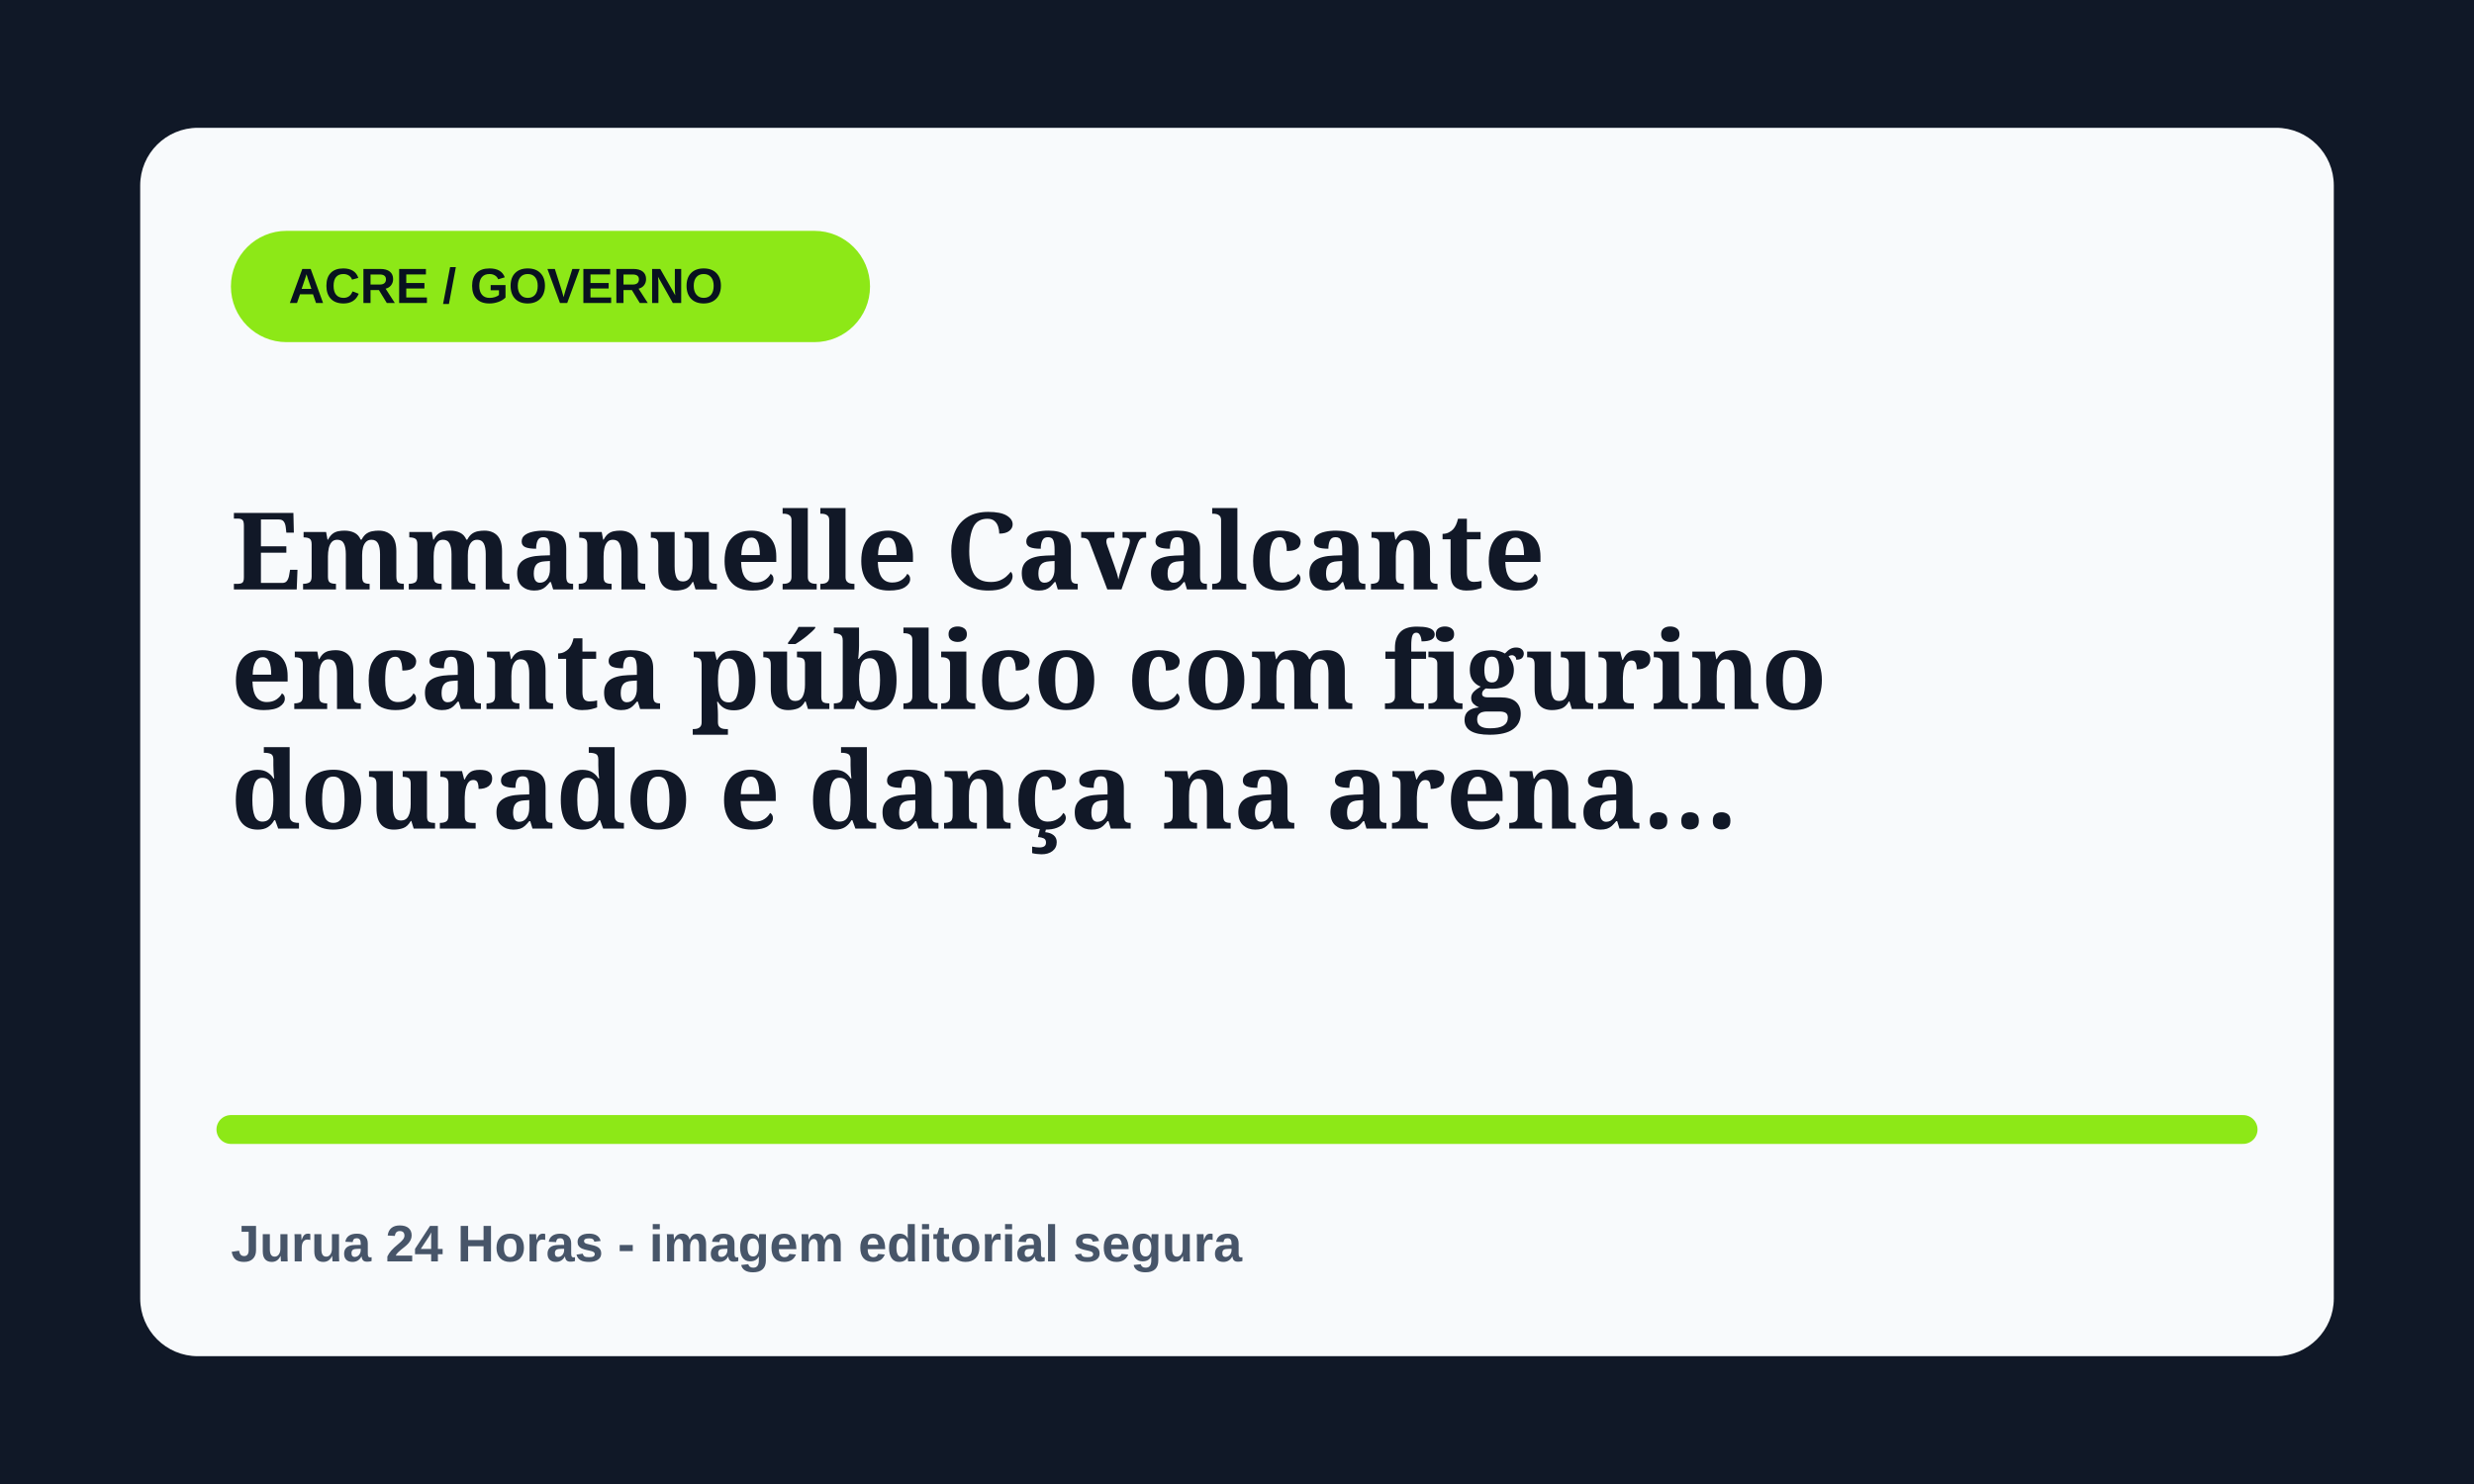
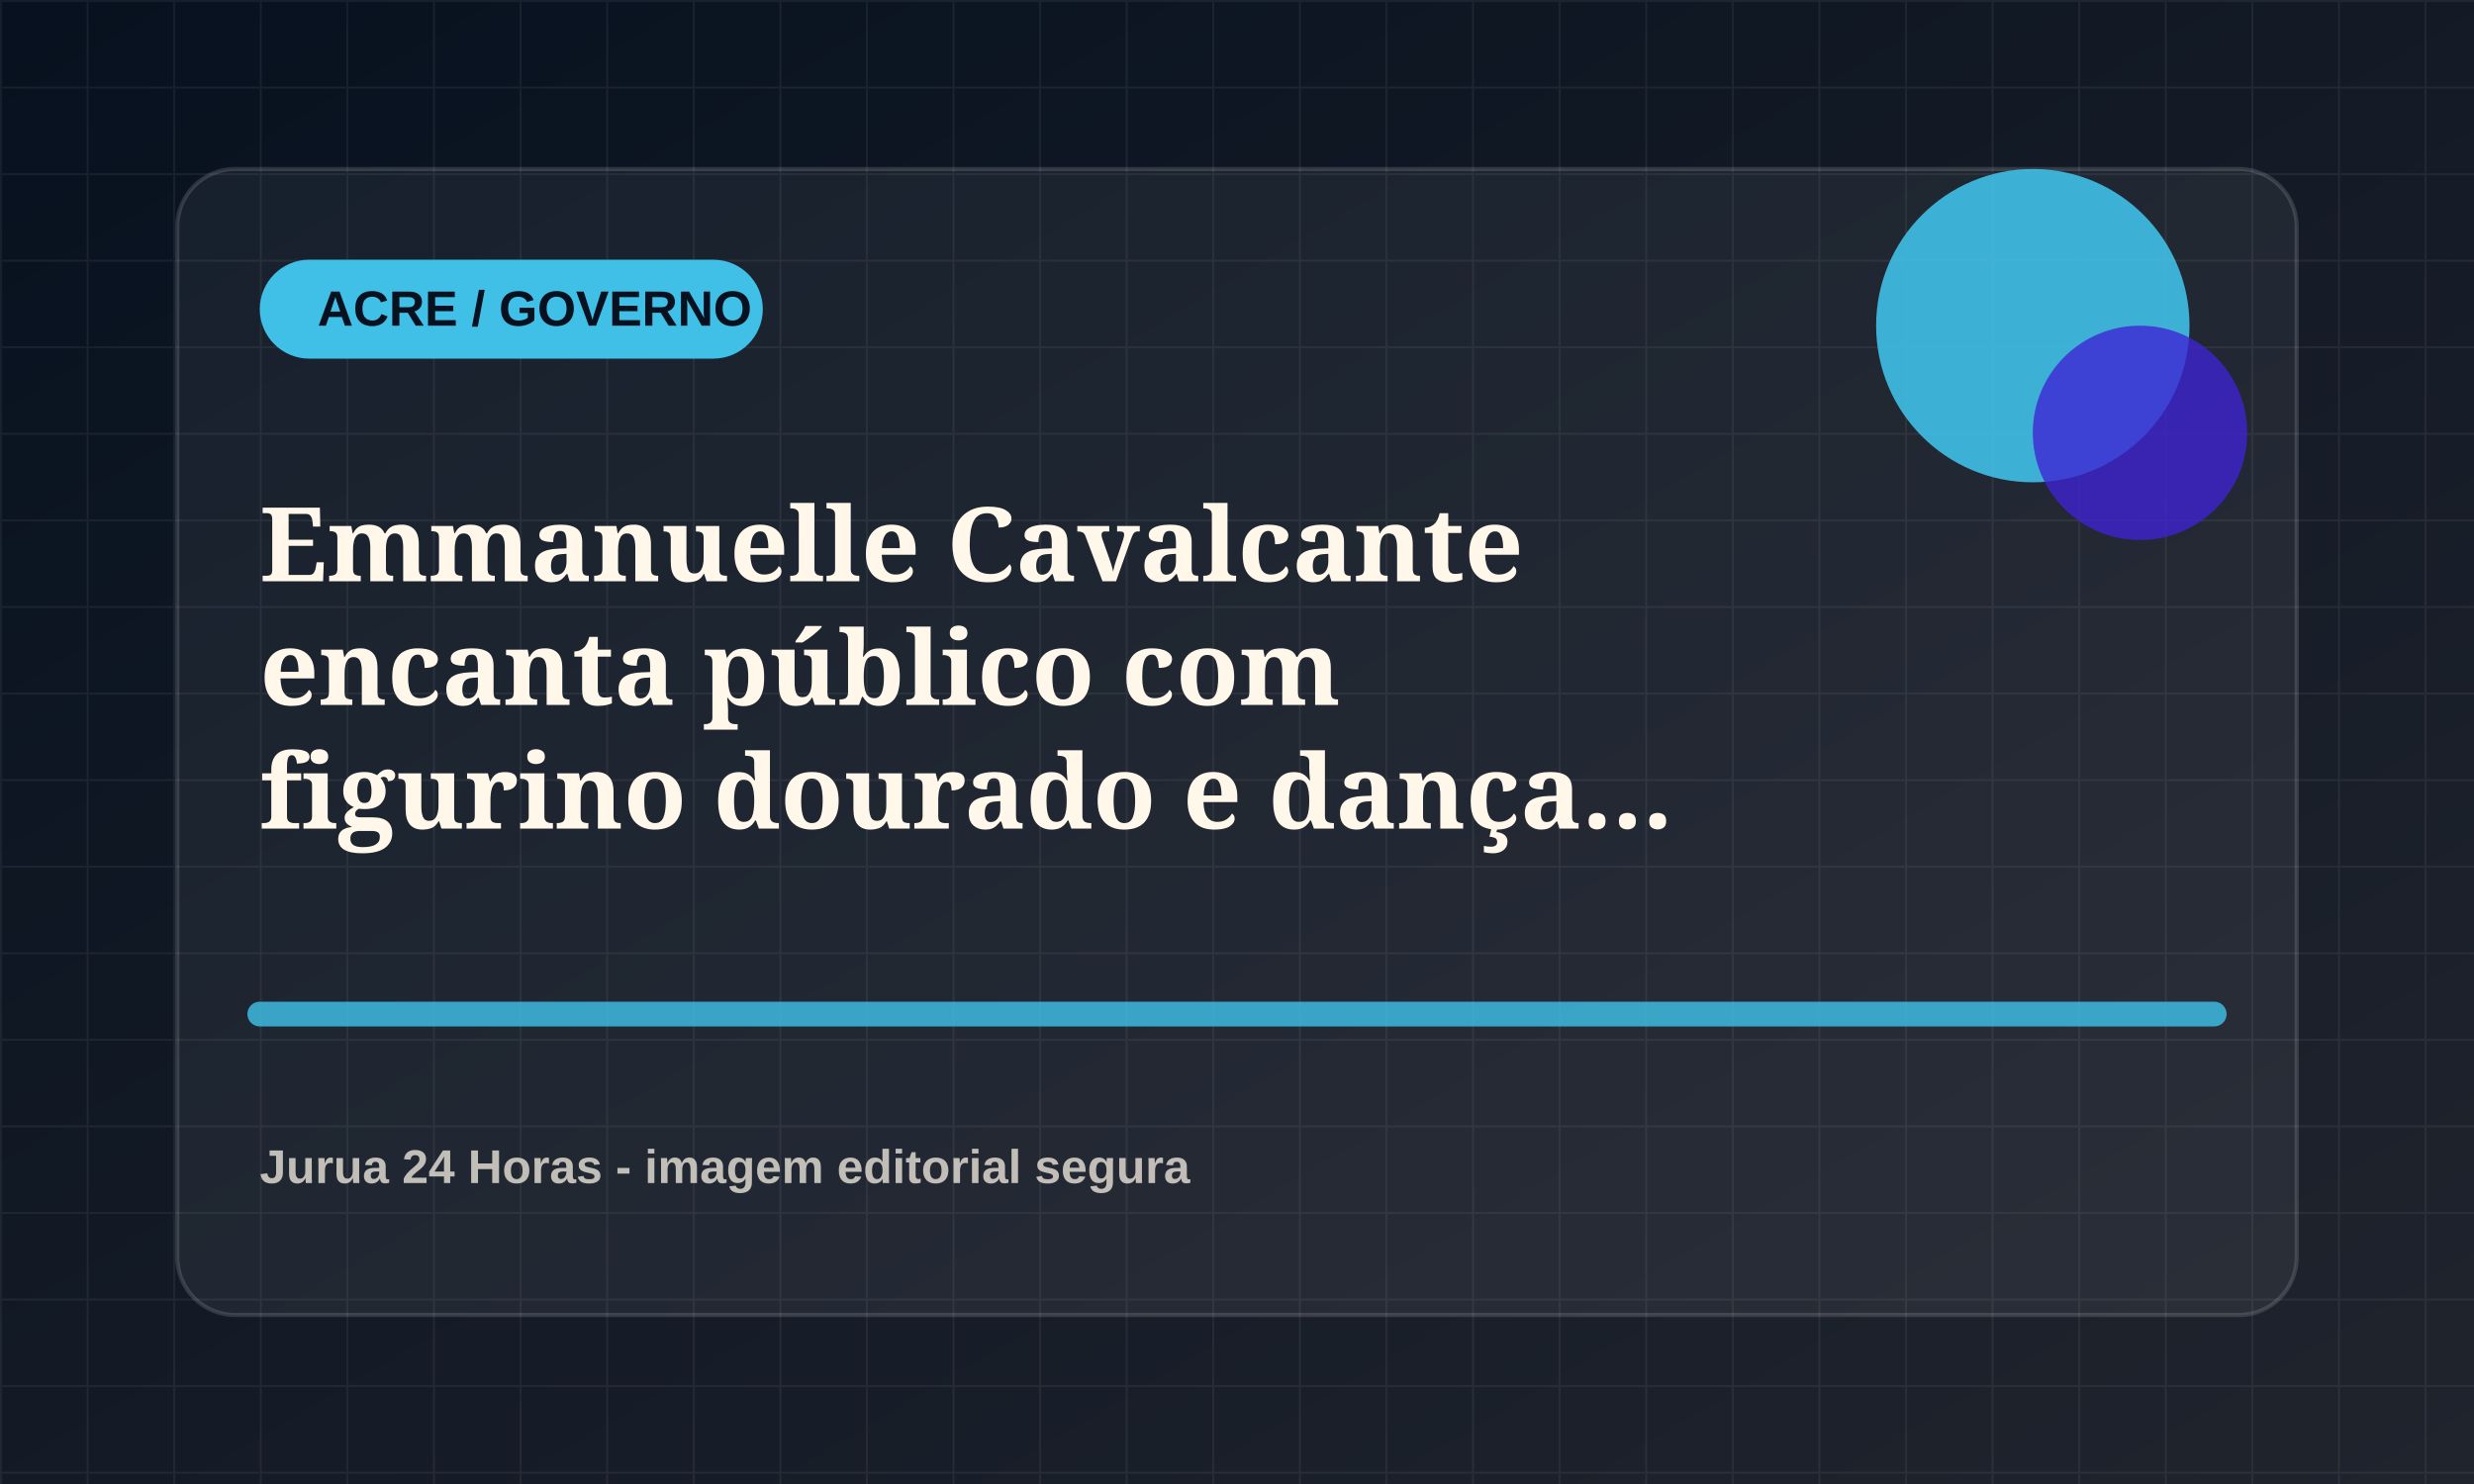
<svg xmlns="http://www.w3.org/2000/svg" viewBox="0 0 1200 720">
-   <rect width="1200" height="720" fill="#101827" />
-   <rect x="68" y="62" width="1064" height="596" rx="28" fill="#f8fafc" />
-   <rect x="112" y="112" width="310" height="54" rx="27" fill="hsl(86 82% 50%)" />
-   <text x="140" y="147" fill="#08111f" font-family="Arial, sans-serif" font-size="24" font-weight="800">ACRE / GOVERNO</text>
-   <text x="112" y="286" fill="#111827" font-family="Georgia, serif" font-size="52" font-weight="700">
-     <tspan x="112" dy="0">Emmanuelle Cavalcante</tspan>
-     <tspan x="112" dy="58">encanta público com figurino</tspan>
-     <tspan x="112" dy="58">dourado e dança na arena...</tspan>
+   <defs>
+     <linearGradient id="bg" x1="0" x2="1" y1="0" y2="1">
+       <stop offset="0" stop-color="#07111f" />
+       <stop offset="1" stop-color="#20242d" />
+     </linearGradient>
+     <pattern id="grid" width="42" height="42" patternUnits="userSpaceOnUse">
+       <path d="M42 0H0v42" fill="none" stroke="rgba(255,255,255,.055)" stroke-width="2" />
+     </pattern>
+   </defs>
+   <rect width="1200" height="720" fill="url(#bg)" />
+   <rect width="1200" height="720" fill="url(#grid)" />
+   <rect x="86" y="82" width="1028" height="556" rx="28" fill="rgba(255,255,255,.055)" stroke="rgba(255,255,255,.14)" stroke-width="2" />
+   <rect x="126" y="126" width="244" height="48" rx="24" fill="hsl(194 78% 58%)" />
+   <text x="154" y="158" fill="#07111f" font-family="Arial, sans-serif" font-size="24" font-weight="800">ACRE / GOVERNO</text>
+   <circle cx="986" cy="158" r="76" fill="hsl(194 78% 58%)" opacity=".9" />
+   <circle cx="1038" cy="210" r="52" fill="hsl(249 72% 48%)" opacity=".78" />
+   <path d="M126 492h948" stroke="hsl(194 78% 58%)" stroke-width="12" stroke-linecap="round" opacity=".82" />
+   <text x="126" y="282" fill="#fff8ea" font-family="Georgia, serif" font-size="50" font-weight="700">
+     <tspan x="126" dy="0">Emmanuelle Cavalcante</tspan>
+     <tspan x="126" dy="60">encanta público com</tspan>
+     <tspan x="126" dy="60">figurino dourado e dança...</tspan>
  </text>
-   <path d="M112 548h976" stroke="hsl(86 82% 50%)" stroke-width="14" stroke-linecap="round" />
-   <text x="112" y="612" fill="#475569" font-family="Arial, sans-serif" font-size="25" font-weight="700">Jurua 24 Horas - imagem editorial segura</text>
+   <text x="126" y="574" fill="rgba(255,248,234,.72)" font-family="Arial, sans-serif" font-size="23" font-weight="700">Jurua 24 Horas - imagem editorial segura</text>
</svg>
